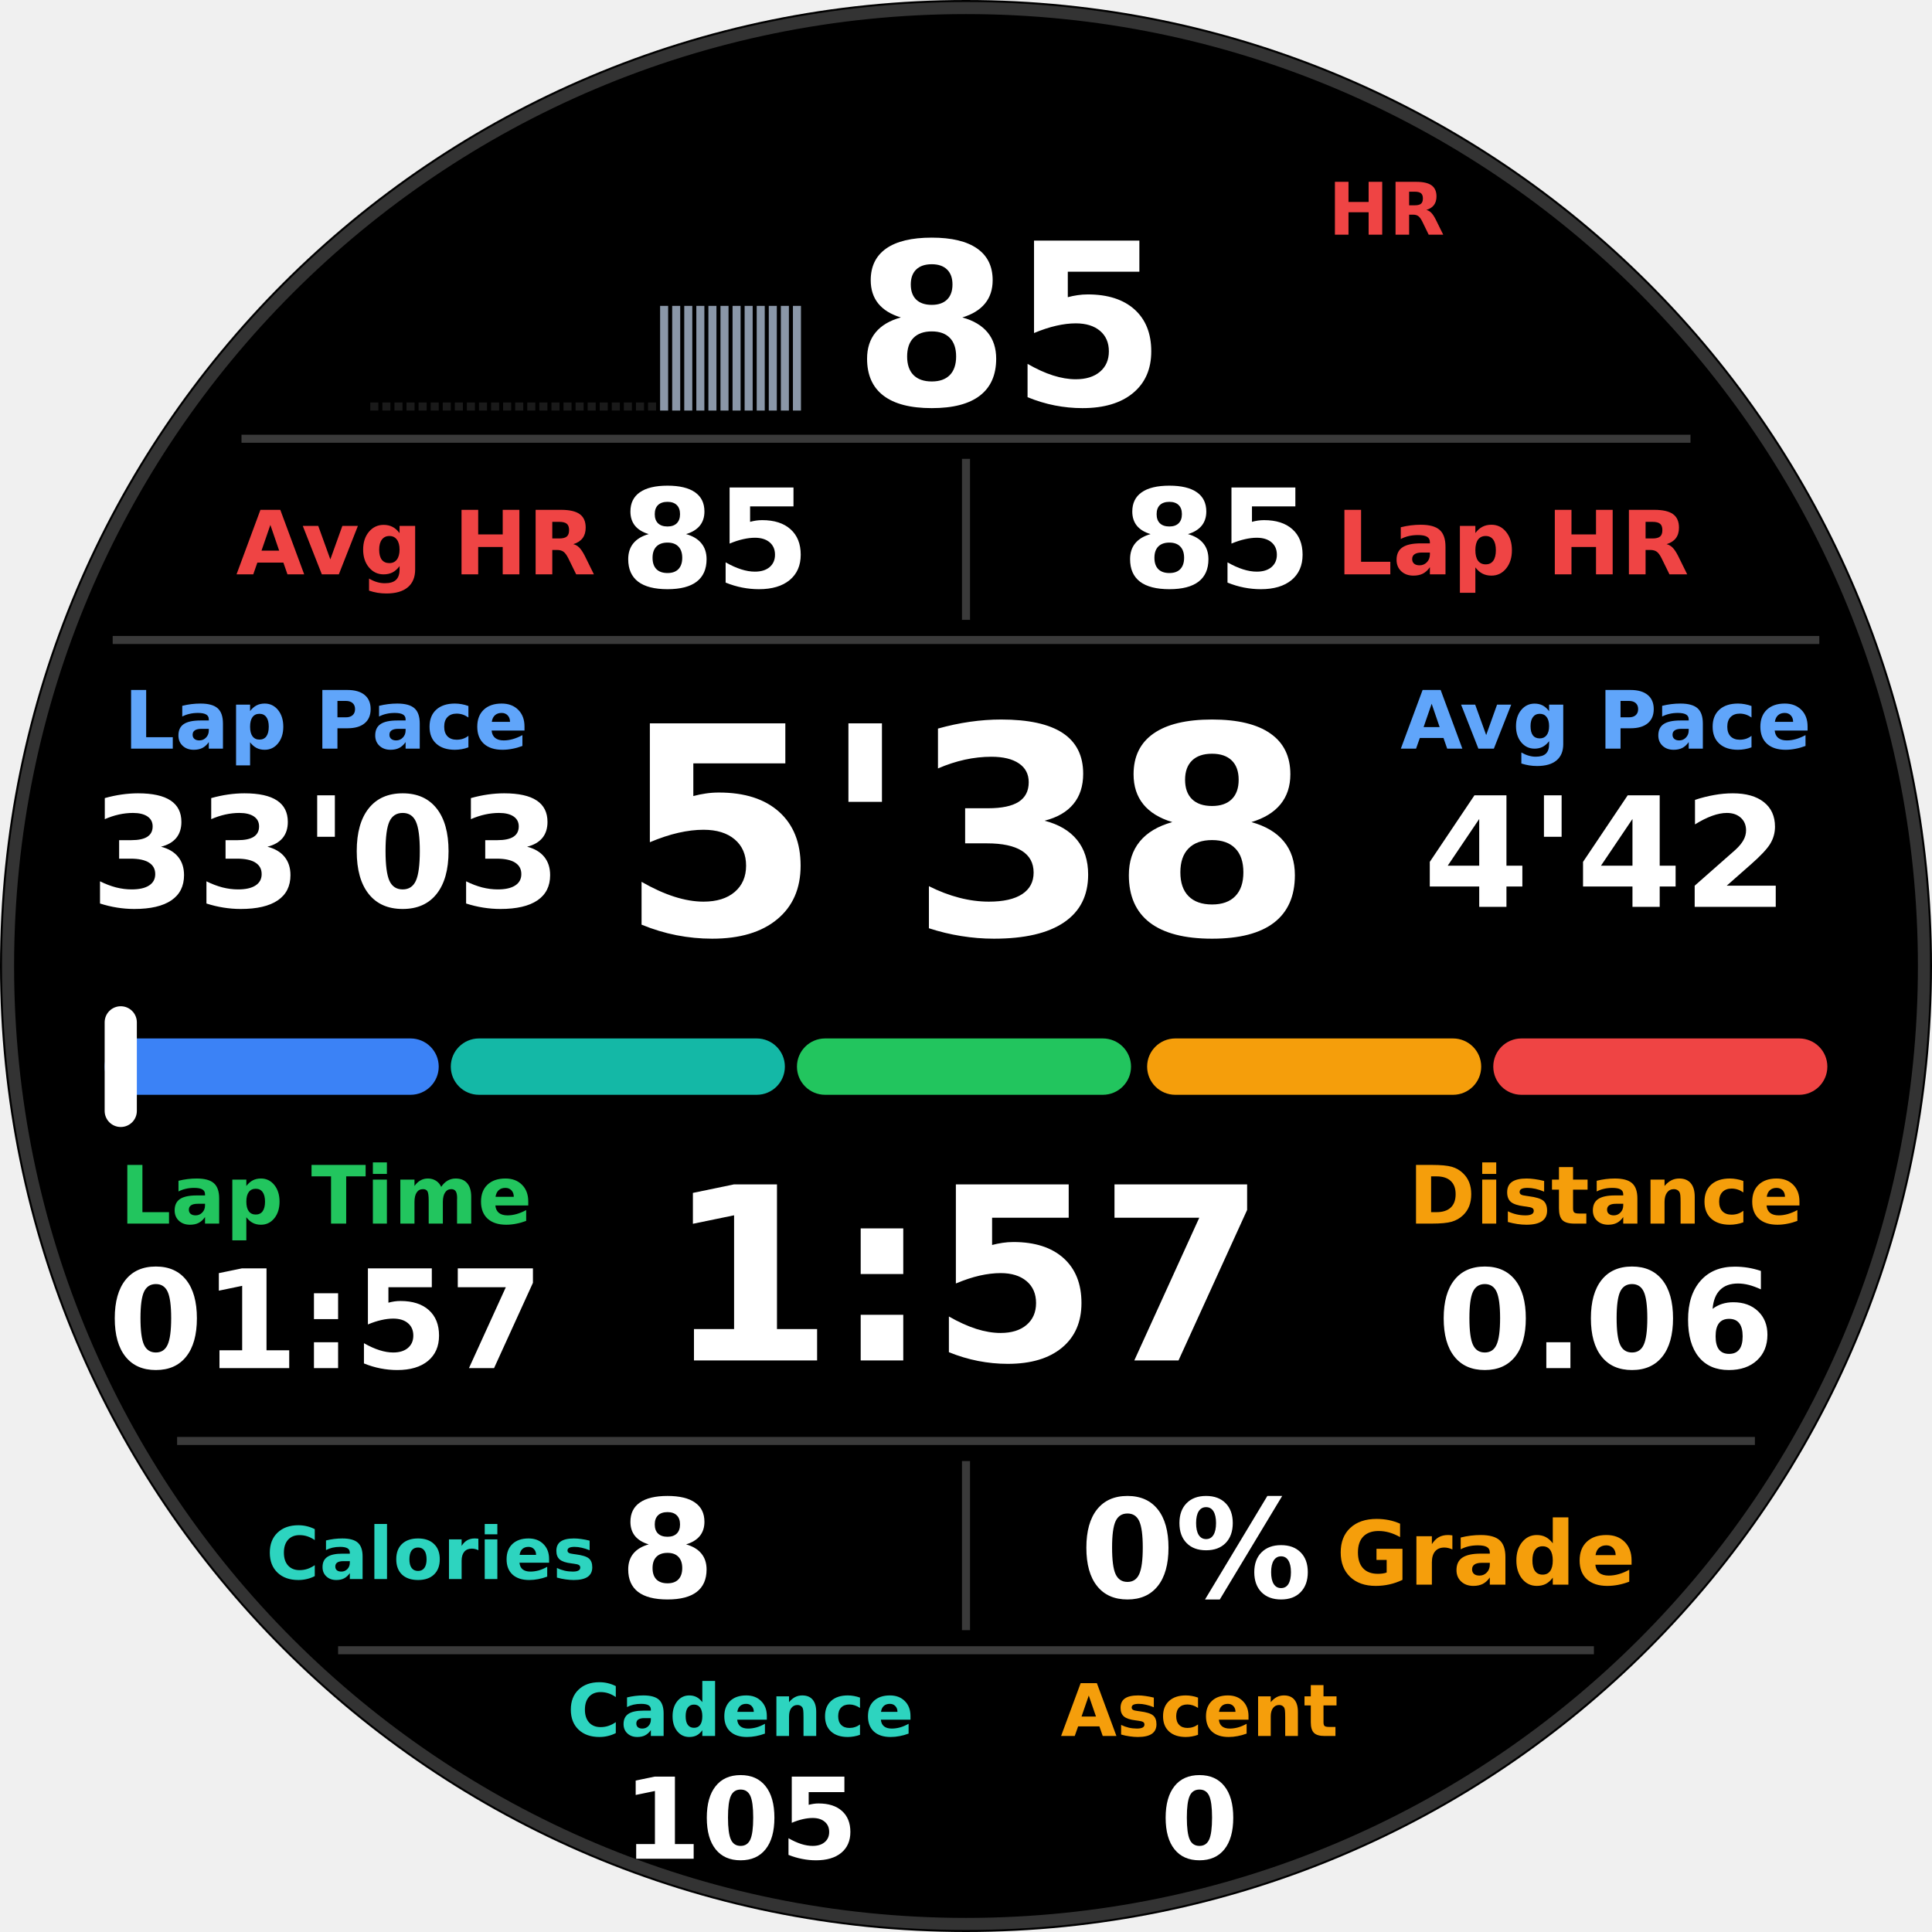
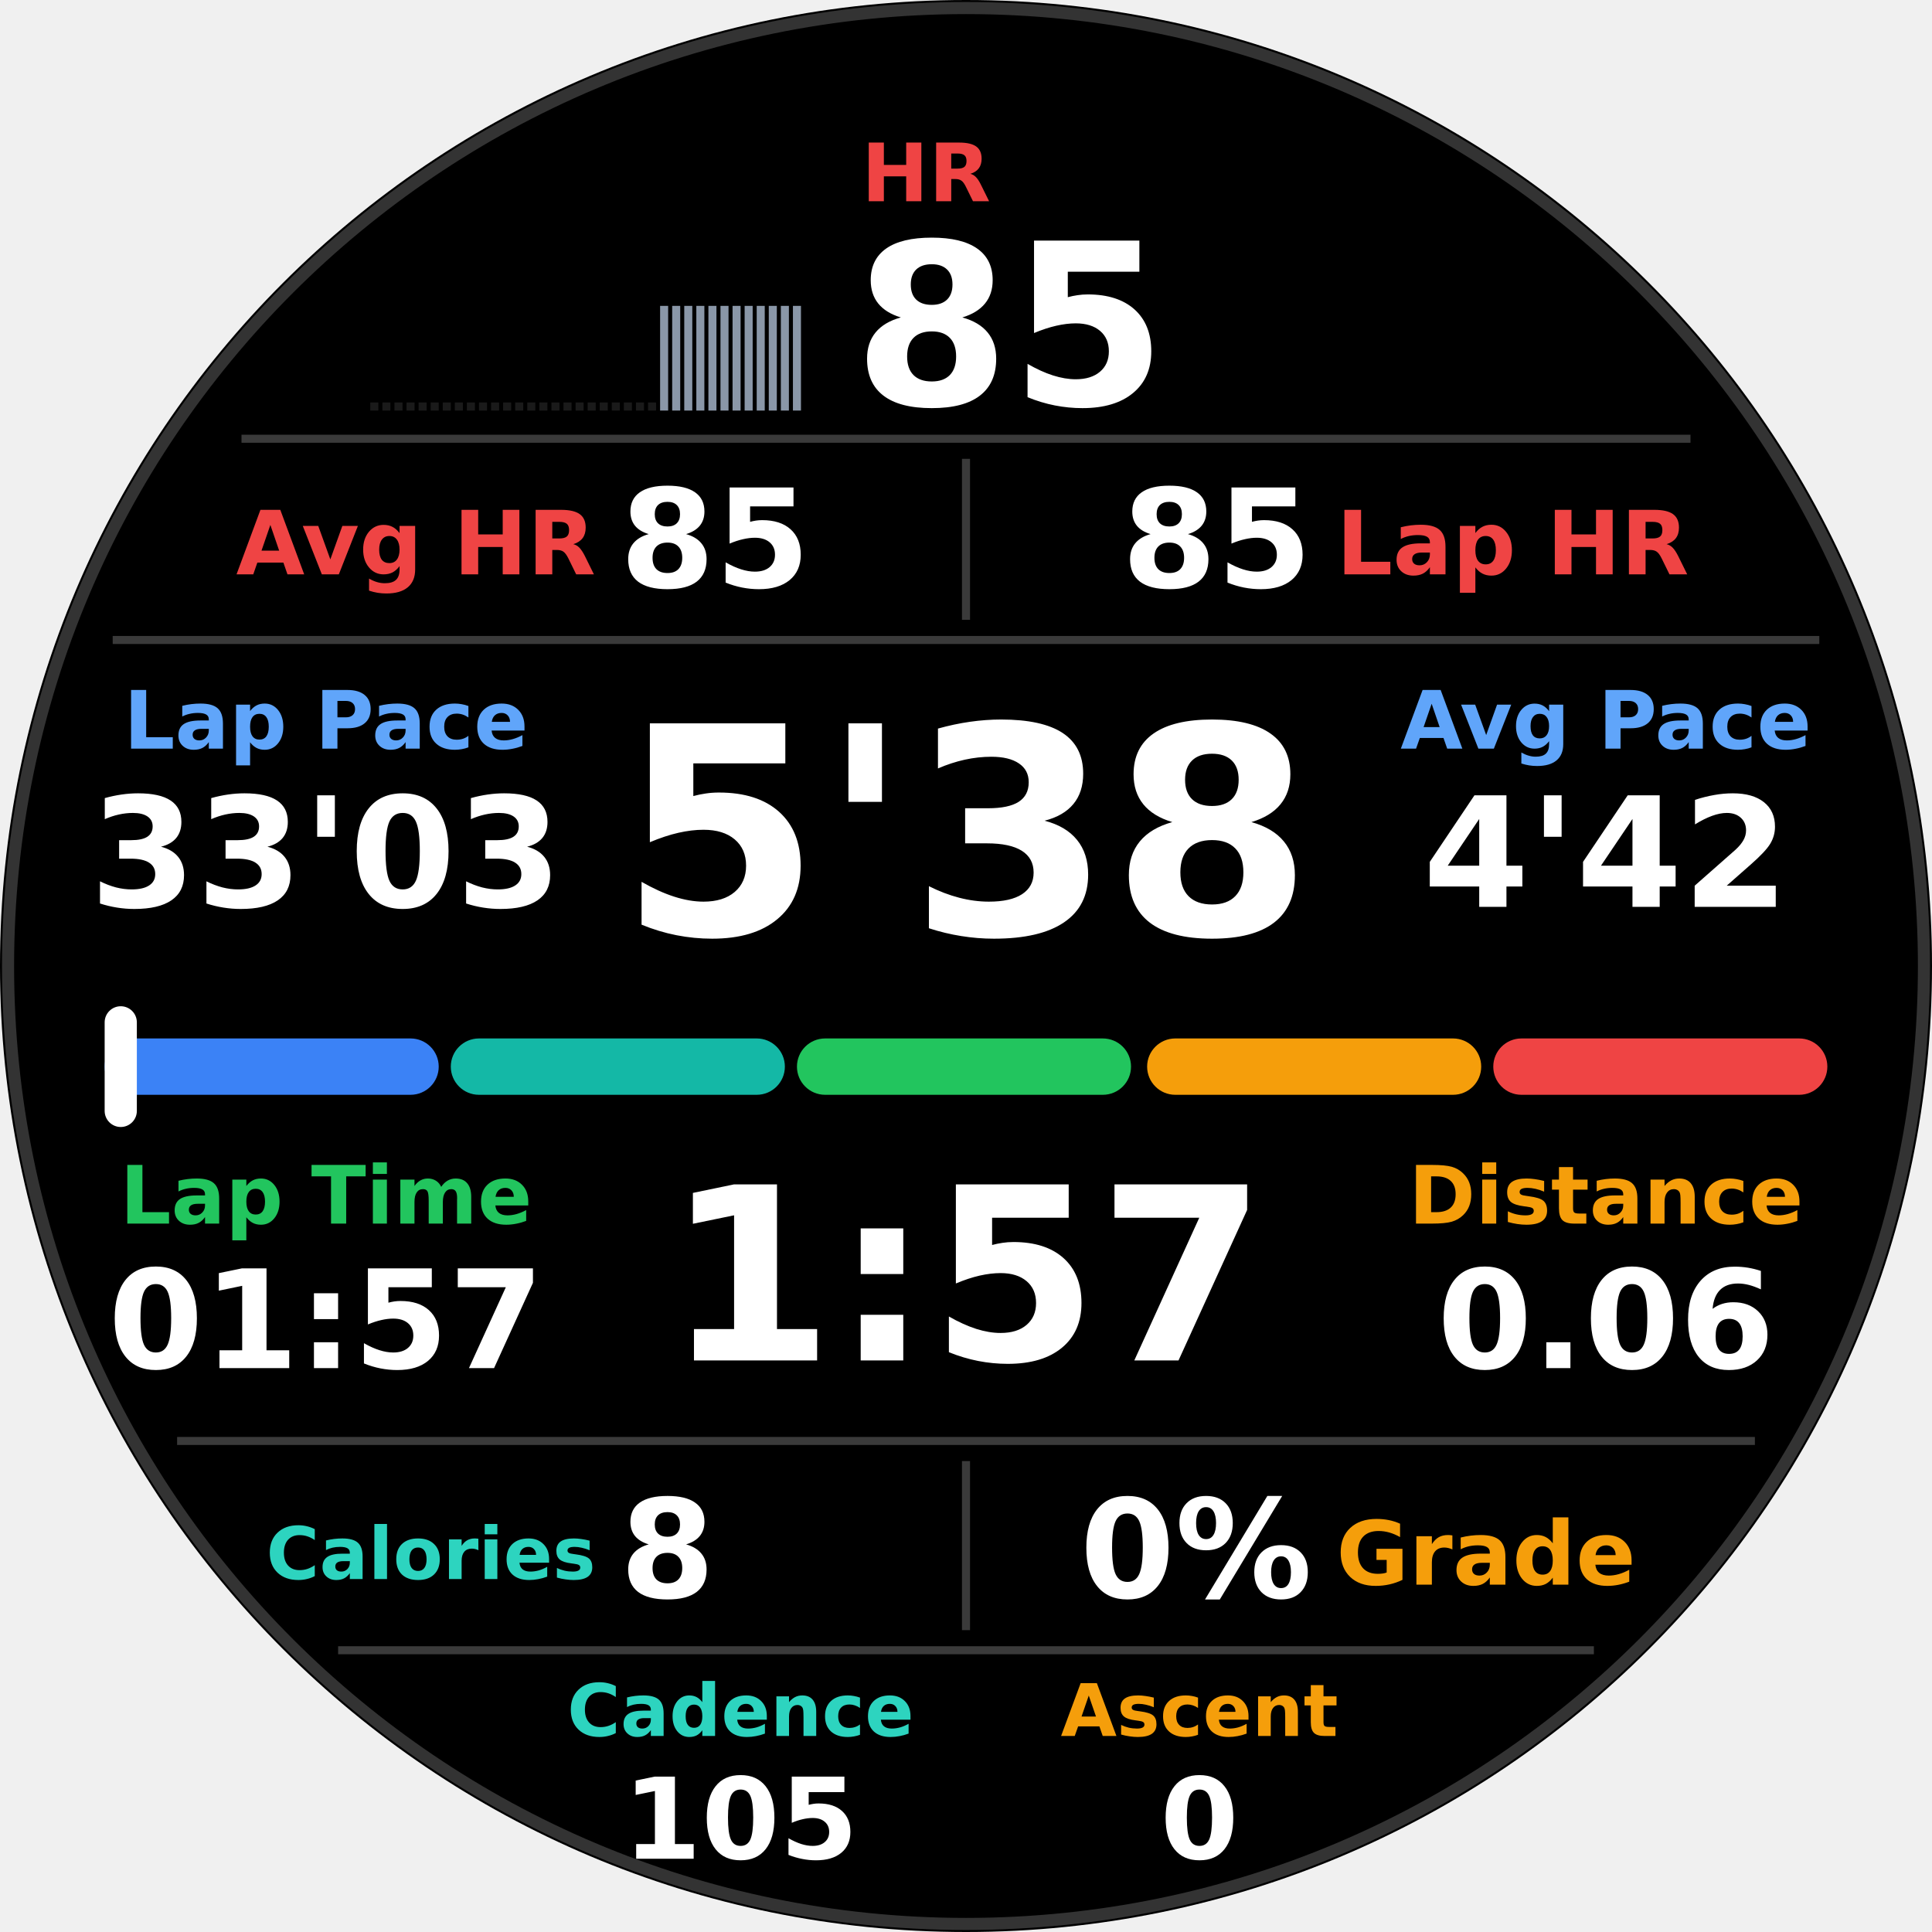
<svg xmlns="http://www.w3.org/2000/svg" width="480" height="480" viewBox="0 0 480 480">
  <defs>
    <clipPath id="round2">
      <circle cx="240" cy="240" r="240" />
    </clipPath>
  </defs>
  <circle cx="240" cy="240" r="239" fill="#000" />
  <g clip-path="url(#round2)">
    <rect x="0" y="0" width="480" height="480" rx="0" fill="#000000" />
    <rect x="60" y="108" width="360" height="2" rx="0" fill="#3a3a3a" />
    <rect x="28" y="158" width="424" height="2" rx="0" fill="#3a3a3a" />
    <rect x="44" y="357" width="392" height="2" rx="0" fill="#3a3a3a" />
    <rect x="84" y="409" width="312" height="2" rx="0" fill="#3a3a3a" />
    <rect x="92" y="100" width="2" height="2" rx="0" fill="#1a1a1a" />
    <rect x="95" y="100" width="2" height="2" rx="0" fill="#1a1a1a" />
    <rect x="98" y="100" width="2" height="2" rx="0" fill="#1a1a1a" />
    <rect x="101" y="100" width="2" height="2" rx="0" fill="#1a1a1a" />
    <rect x="104" y="100" width="2" height="2" rx="0" fill="#1a1a1a" />
    <rect x="107" y="100" width="2" height="2" rx="0" fill="#1a1a1a" />
    <rect x="110" y="100" width="2" height="2" rx="0" fill="#1a1a1a" />
    <rect x="113" y="100" width="2" height="2" rx="0" fill="#1a1a1a" />
    <rect x="116" y="100" width="2" height="2" rx="0" fill="#1a1a1a" />
    <rect x="119" y="100" width="2" height="2" rx="0" fill="#1a1a1a" />
    <rect x="122" y="100" width="2" height="2" rx="0" fill="#1a1a1a" />
    <rect x="125" y="100" width="2" height="2" rx="0" fill="#1a1a1a" />
    <rect x="128" y="100" width="2" height="2" rx="0" fill="#1a1a1a" />
    <rect x="131" y="100" width="2" height="2" rx="0" fill="#1a1a1a" />
    <rect x="134" y="100" width="2" height="2" rx="0" fill="#1a1a1a" />
    <rect x="137" y="100" width="2" height="2" rx="0" fill="#1a1a1a" />
    <rect x="140" y="100" width="2" height="2" rx="0" fill="#1a1a1a" />
    <rect x="143" y="100" width="2" height="2" rx="0" fill="#1a1a1a" />
    <rect x="146" y="100" width="2" height="2" rx="0" fill="#1a1a1a" />
    <rect x="149" y="100" width="2" height="2" rx="0" fill="#1a1a1a" />
    <rect x="152" y="100" width="2" height="2" rx="0" fill="#1a1a1a" />
    <rect x="155" y="100" width="2" height="2" rx="0" fill="#1a1a1a" />
    <rect x="158" y="100" width="2" height="2" rx="0" fill="#1a1a1a" />
    <rect x="161" y="100" width="2" height="2" rx="0" fill="#1a1a1a" />
    <rect x="164" y="76" width="2" height="26" rx="0" fill="#8a97a8" />
    <rect x="167" y="76" width="2" height="26" rx="0" fill="#8a97a8" />
    <rect x="170" y="76" width="2" height="26" rx="0" fill="#8a97a8" />
    <rect x="173" y="76" width="2" height="26" rx="0" fill="#8a97a8" />
    <rect x="176" y="76" width="2" height="26" rx="0" fill="#8a97a8" />
    <rect x="179" y="76" width="2" height="26" rx="0" fill="#8a97a8" />
    <rect x="182" y="76" width="2" height="26" rx="0" fill="#8a97a8" />
    <rect x="185" y="76" width="2" height="26" rx="0" fill="#8a97a8" />
    <rect x="188" y="76" width="2" height="26" rx="0" fill="#8a97a8" />
    <rect x="191" y="76" width="2" height="26" rx="0" fill="#8a97a8" />
    <rect x="194" y="76" width="2" height="26" rx="0" fill="#8a97a8" />
    <rect x="197" y="76" width="2" height="26" rx="0" fill="#8a97a8" />
-     <text x="330" y="58.3" text-anchor="start" font-size="18" fill="#ef4444" font-family="'DejaVu Sans',Arial,sans-serif" font-weight="600">HR</text>
+     <text x="214" y="50" text-anchor="start" font-size="20" fill="#ef4444" font-family="'DejaVu Sans',Arial,sans-serif" font-weight="600">HR</text>
    <text x="212" y="100.6" text-anchor="start" font-size="56" fill="#ffffff" font-family="'DejaVu Sans',Arial,sans-serif" font-weight="600">85</text>
    <text x="148" y="142.7" text-anchor="end" font-size="22" fill="#ef4444" font-family="'DejaVu Sans',Arial,sans-serif" font-weight="600">Avg HR</text>
    <text x="154" y="145.9" text-anchor="start" font-size="34" fill="#ffffff" font-family="'DejaVu Sans',Arial,sans-serif" font-weight="600">85</text>
    <text x="332" y="142.7" text-anchor="start" font-size="22" fill="#ef4444" font-family="'DejaVu Sans',Arial,sans-serif" font-weight="600">Lap HR</text>
    <text x="326" y="145.9" text-anchor="end" font-size="34" fill="#ffffff" font-family="'DejaVu Sans',Arial,sans-serif" font-weight="600">85</text>
    <text x="81" y="186" text-anchor="middle" font-size="20" fill="#60a5fa" font-family="'DejaVu Sans',Arial,sans-serif" font-weight="600">Lap Pace</text>
    <text x="81" y="225.3" text-anchor="middle" font-size="38" fill="#ffffff" font-family="'DejaVu Sans',Arial,sans-serif" font-weight="600">33'03</text>
    <text x="240" y="232.2" text-anchor="middle" font-size="72" fill="#ffffff" font-family="'DejaVu Sans',Arial,sans-serif" font-weight="600">5'38</text>
    <text x="399" y="186" text-anchor="middle" font-size="20" fill="#60a5fa" font-family="'DejaVu Sans',Arial,sans-serif" font-weight="600">Avg Pace</text>
    <text x="399" y="225.3" text-anchor="middle" font-size="38" fill="#ffffff" font-family="'DejaVu Sans',Arial,sans-serif" font-weight="600">4'42</text>
    <text x="81" y="304" text-anchor="middle" font-size="20" fill="#22c55e" font-family="'DejaVu Sans',Arial,sans-serif" font-weight="600">Lap Time</text>
    <text x="81" y="339.9" text-anchor="middle" font-size="34" fill="#ffffff" font-family="'DejaVu Sans',Arial,sans-serif" font-weight="600">01:57</text>
    <text x="240" y="338" text-anchor="middle" font-size="60" fill="#ffffff" font-family="'DejaVu Sans',Arial,sans-serif" font-weight="600">1:57</text>
    <text x="399" y="304" text-anchor="middle" font-size="20" fill="#f59e0b" font-family="'DejaVu Sans',Arial,sans-serif" font-weight="600">Distance</text>
    <text x="399" y="339.9" text-anchor="middle" font-size="34" fill="#ffffff" font-family="'DejaVu Sans',Arial,sans-serif" font-weight="600">0.06</text>
    <text x="148" y="392.3" text-anchor="end" font-size="18" fill="#2dd4bf" font-family="'DejaVu Sans',Arial,sans-serif" font-weight="600">Calories</text>
    <text x="154" y="396.9" text-anchor="start" font-size="34" fill="#ffffff" font-family="'DejaVu Sans',Arial,sans-serif" font-weight="600">8</text>
    <text x="332" y="393.7" text-anchor="start" font-size="22" fill="#f59e0b" font-family="'DejaVu Sans',Arial,sans-serif" font-weight="600">Grade</text>
    <text x="326" y="396.9" text-anchor="end" font-size="34" fill="#ffffff" font-family="'DejaVu Sans',Arial,sans-serif" font-weight="600">0%</text>
    <text x="184" y="431.3" text-anchor="middle" font-size="18" fill="#2dd4bf" font-family="'DejaVu Sans',Arial,sans-serif" font-weight="600">Cadence</text>
    <text x="184" y="461.8" text-anchor="middle" font-size="28" fill="#ffffff" font-family="'DejaVu Sans',Arial,sans-serif" font-weight="600">105</text>
    <text x="298" y="431.3" text-anchor="middle" font-size="18" fill="#f59e0b" font-family="'DejaVu Sans',Arial,sans-serif" font-weight="600">Ascent</text>
    <text x="298" y="461.8" text-anchor="middle" font-size="28" fill="#ffffff" font-family="'DejaVu Sans',Arial,sans-serif" font-weight="600">0</text>
    <rect x="239" y="114" width="2" height="40" rx="0" fill="#3a3a3a" />
    <rect x="239" y="363" width="2" height="42" rx="0" fill="#3a3a3a" />
    <rect x="26" y="258" width="83" height="14" rx="7" fill="#3b82f6" />
    <rect x="112" y="258" width="83" height="14" rx="7" fill="#14b8a6" />
    <rect x="198" y="258" width="83" height="14" rx="7" fill="#22c55e" />
    <rect x="285" y="258" width="83" height="14" rx="7" fill="#f59e0b" />
    <rect x="371" y="258" width="83" height="14" rx="7" fill="#ef4444" />
    <rect x="26" y="250" width="8" height="30" rx="4" fill="#ffffff" />
  </g>
  <circle cx="240" cy="240" r="238" fill="none" stroke="#333" stroke-width="3" />
</svg>
